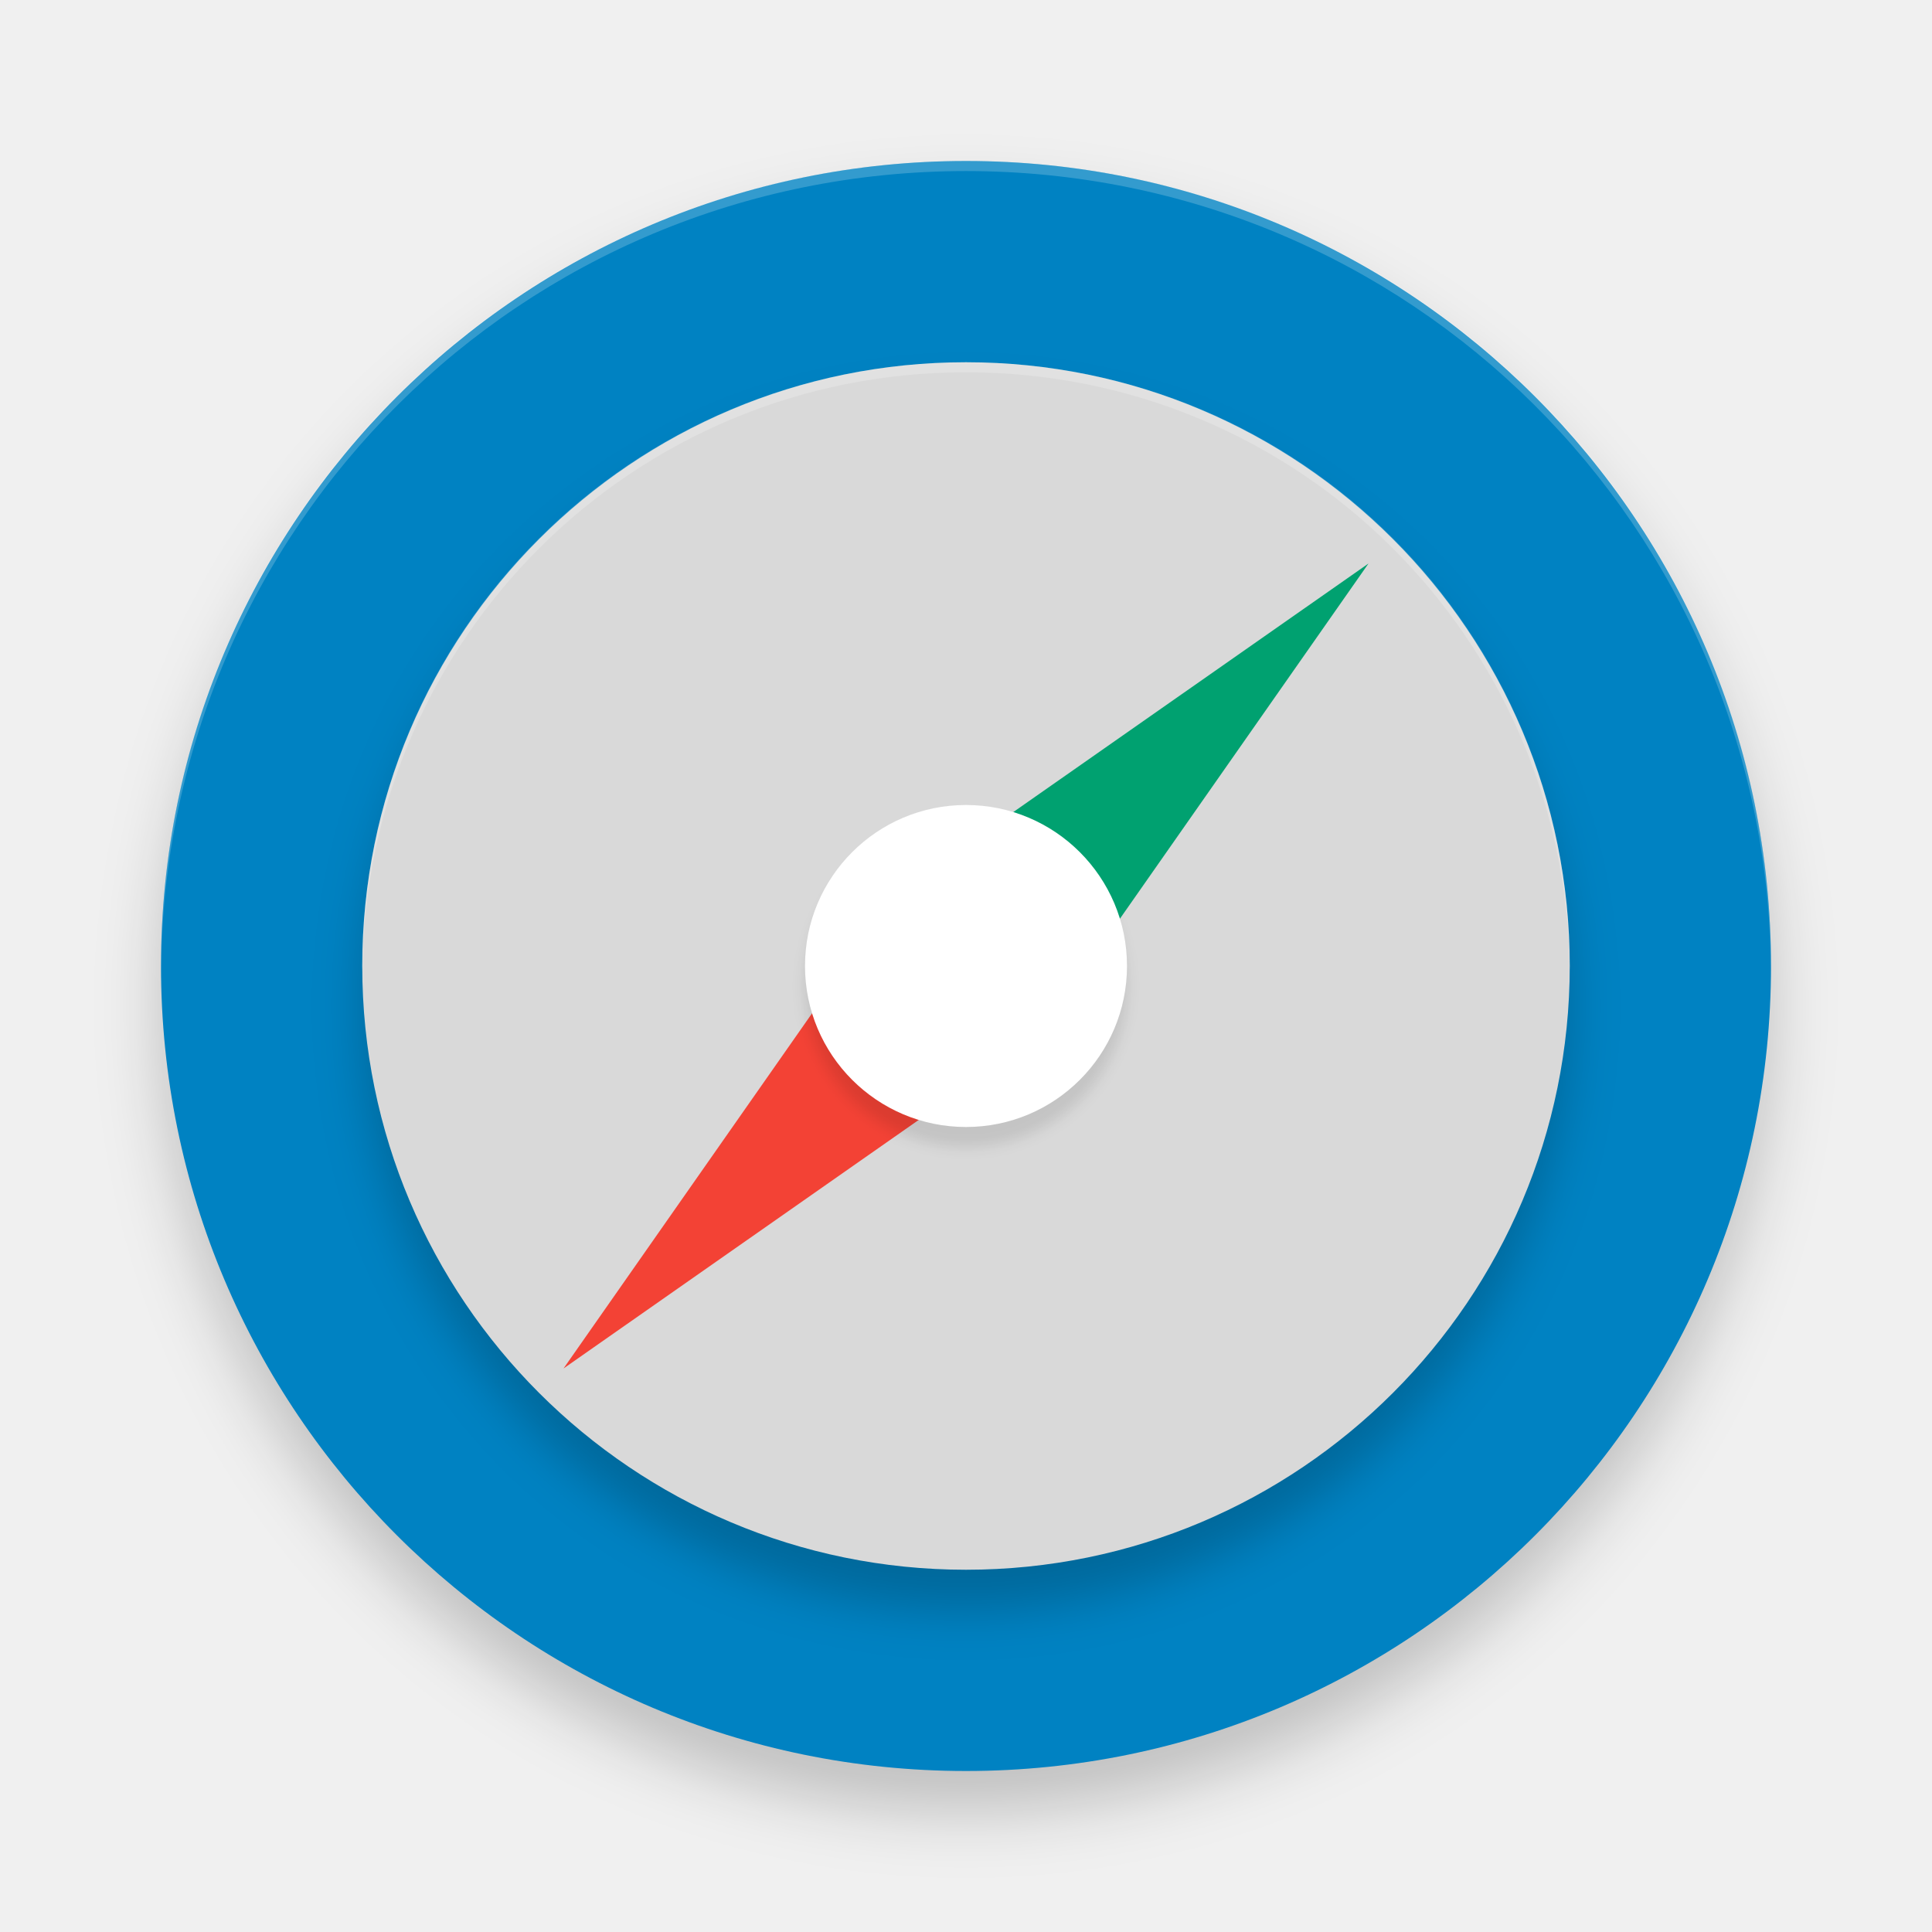
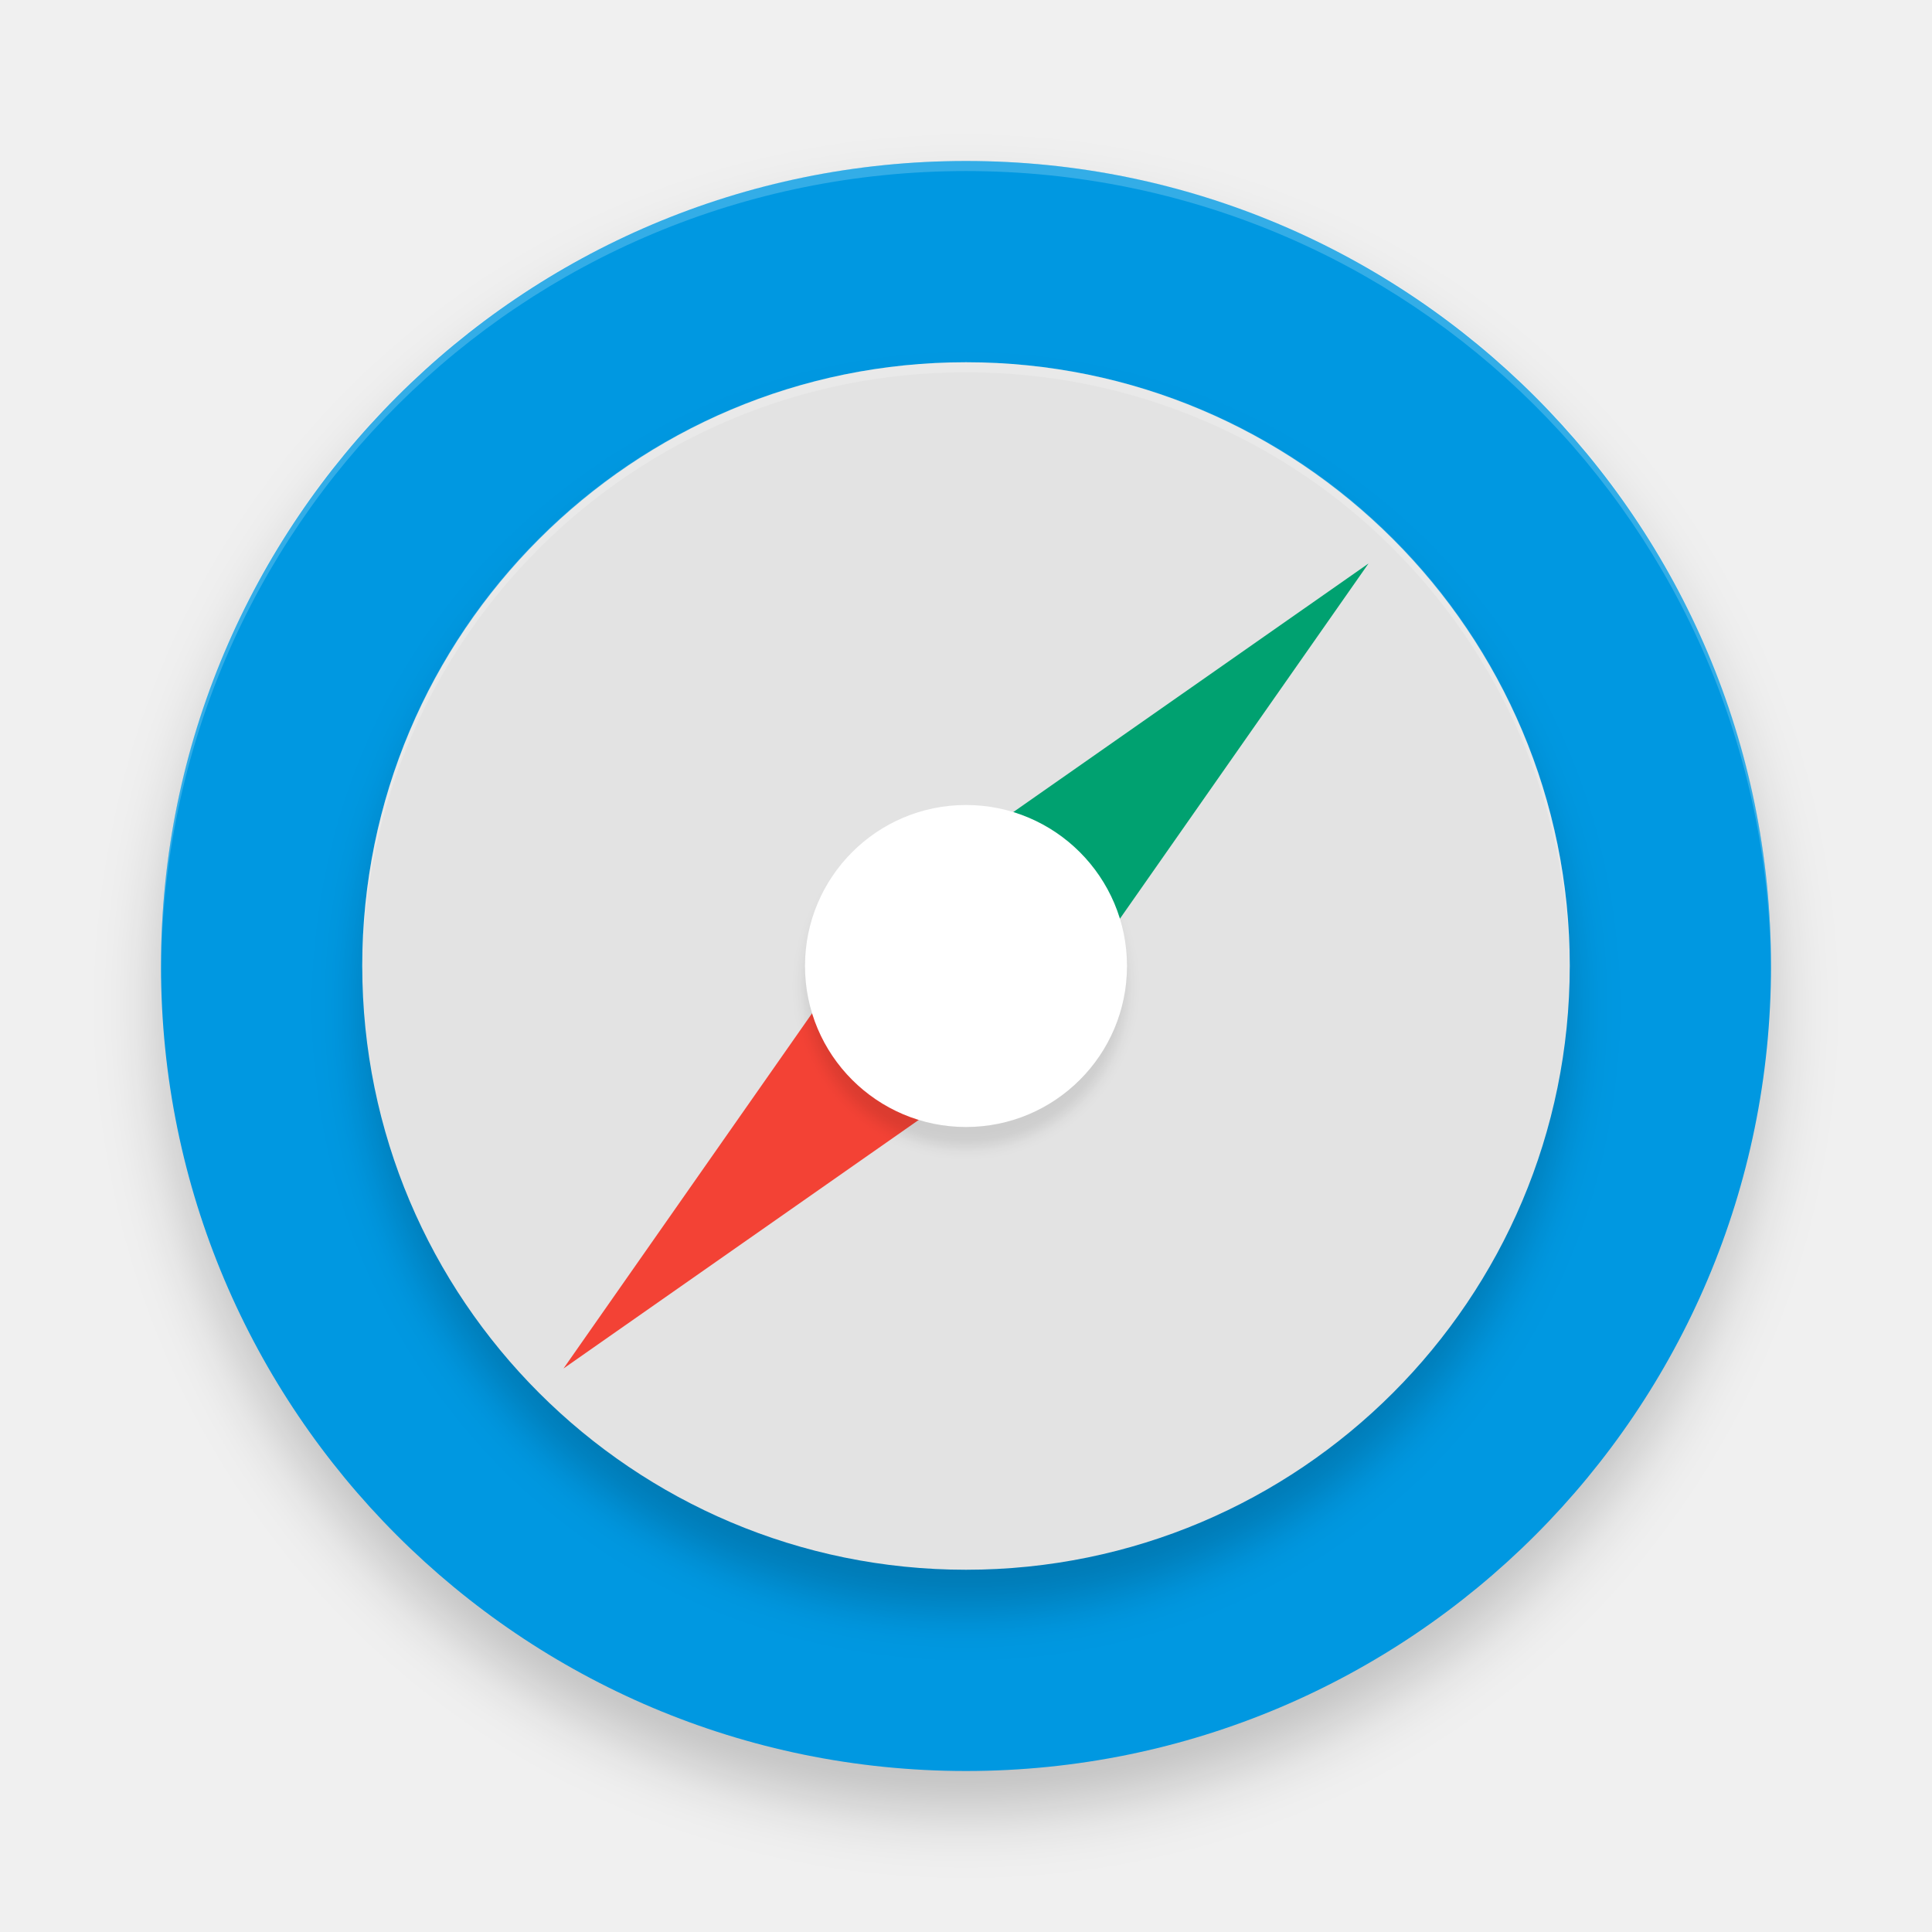
<svg xmlns="http://www.w3.org/2000/svg" width="192" height="192" version="1" id="svg24">
  <defs id="defs28">
    <filter style="color-interpolation-filters:sRGB" id="filter866" x="-0.048" width="1.096" y="-0.048" height="1.096">
      <feGaussianBlur stdDeviation="3.2" id="feGaussianBlur868" />
    </filter>
    <filter style="color-interpolation-filters:sRGB" id="filter894" x="-0.048" width="1.096" y="-0.048" height="1.096">
      <feGaussianBlur stdDeviation="2.4" id="feGaussianBlur896" />
    </filter>
    <filter style="color-interpolation-filters:sRGB" id="filter916" x="-0.048" width="1.096" y="-0.048" height="1.096">
      <feGaussianBlur stdDeviation="0.64" id="feGaussianBlur918" />
    </filter>
  </defs>
  <rect id="rect2" transform="matrix(0,-1,-1,0,0,0)" ry="80" rx="80" y="-176" x="-180" height="160" width="160" style="opacity:0.2;stroke-width:4;filter:url(#filter866)" />
-   <rect id="rect4" transform="matrix(0,-1,-1,0,0,0)" ry="80" rx="80" y="-176" x="-176" height="160" width="160" style="fill:#0082c2;stroke-width:4;fill-opacity:1" />
+   <rect id="rect4" transform="matrix(0,-1,-1,0,0,0)" ry="80" rx="80" y="-176" x="-176" height="160" width="160" style="fill:#0098e1;stroke-width:4;fill-opacity:1" />
  <rect id="rect6" transform="matrix(0,-1,-1,0,0,0)" ry="60" rx="60" y="-156" x="-160" height="120" width="120" style="opacity:0.2;stroke-width:4;filter:url(#filter894)" />
-   <rect id="rect8" transform="matrix(0,-1,-1,0,0,0)" ry="60" rx="60" y="-156" x="-156" height="120" width="120" style="fill:#d9d9d9;stroke-width:4;fill-opacity:1" />
+   <rect id="rect8" transform="matrix(0,-1,-1,0,0,0)" ry="60" rx="60" y="-156" x="-156" height="120" width="120" style="fill:#e3e3e3;stroke-width:4;fill-opacity:1" />
  <path id="path10" d="M 56,136 88.935,88.936 103.064,103.065 Z" style="fill:#f34235;stroke-width:4" />
  <path id="path12" d="m 136,56 -47.064,32.935 14.128,14.128 z" style="fill:#00a170;stroke-width:4" />
  <circle id="circle14" r="16" cy="98" cx="96" style="opacity:0.1;fill:#000000;stroke-width:4;filter:url(#filter916)" />
  <circle id="circle16" r="16" cy="96" cx="96" style="fill:#ffffff;stroke-width:4" />
  <path style="opacity:0.2;fill:#ffffff;stroke-width:4" d="M 96 16 C 51.68 16 16 51.68 16 96 C 16 96.115 16.006 96.229 16.008 96.344 C 16.359 52.329 51.9 17 96 17 C 140.1 17 175.641 52.329 175.992 96.344 C 175.994 96.229 176 96.115 176 96 C 176 51.68 140.32 16 96 16 z " id="path18" />
  <path style="opacity:0.2;fill:#ffffff;stroke-width:4" d="M 96 36 C 62.76 36 36 62.76 36 96 C 36 96.125 36.011 96.247 36.016 96.371 C 36.352 63.425 62.971 37 96 37 C 129.029 37 155.648 63.425 155.984 96.371 C 155.989 96.247 156 96.125 156 96 C 156 62.76 129.24 36 96 36 z " id="path20" />
</svg>
